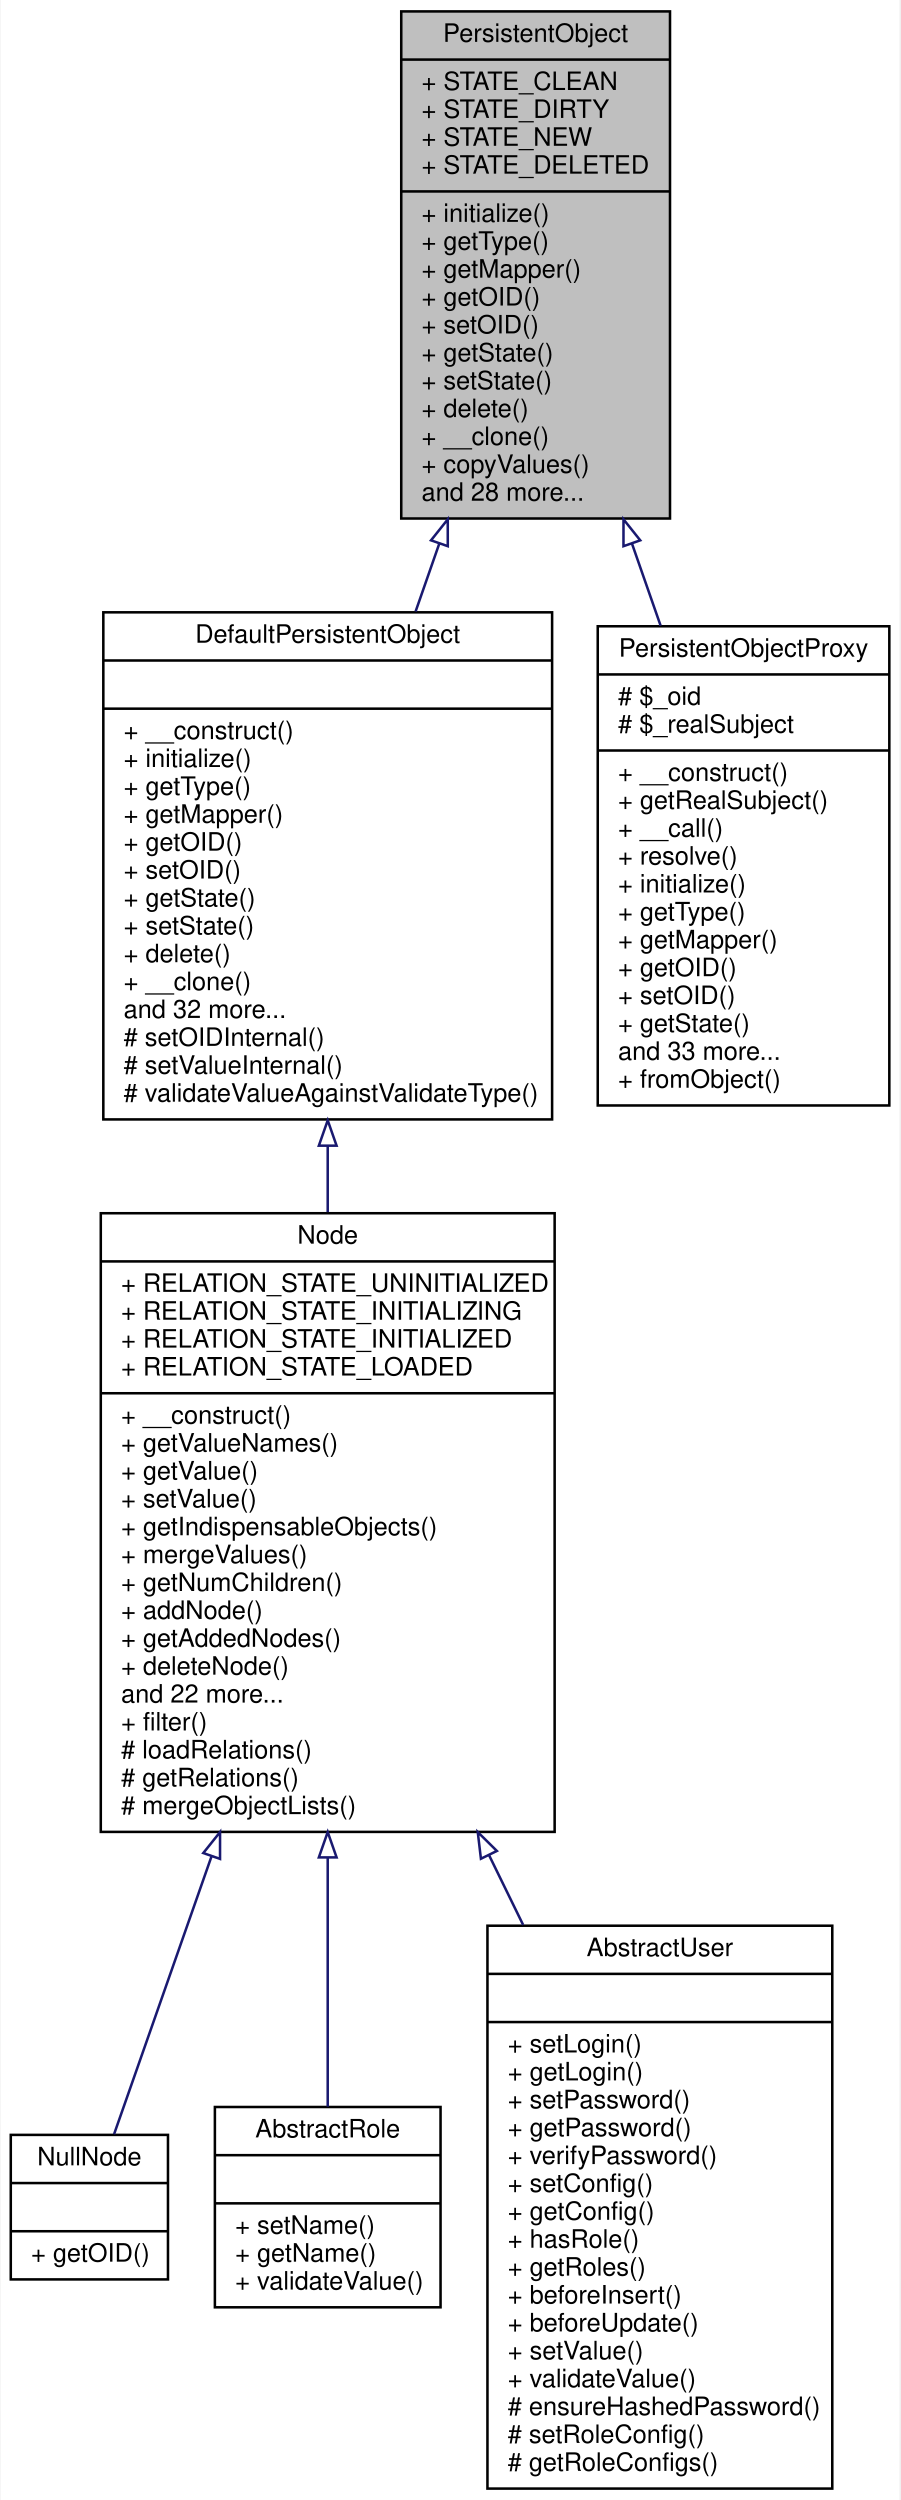
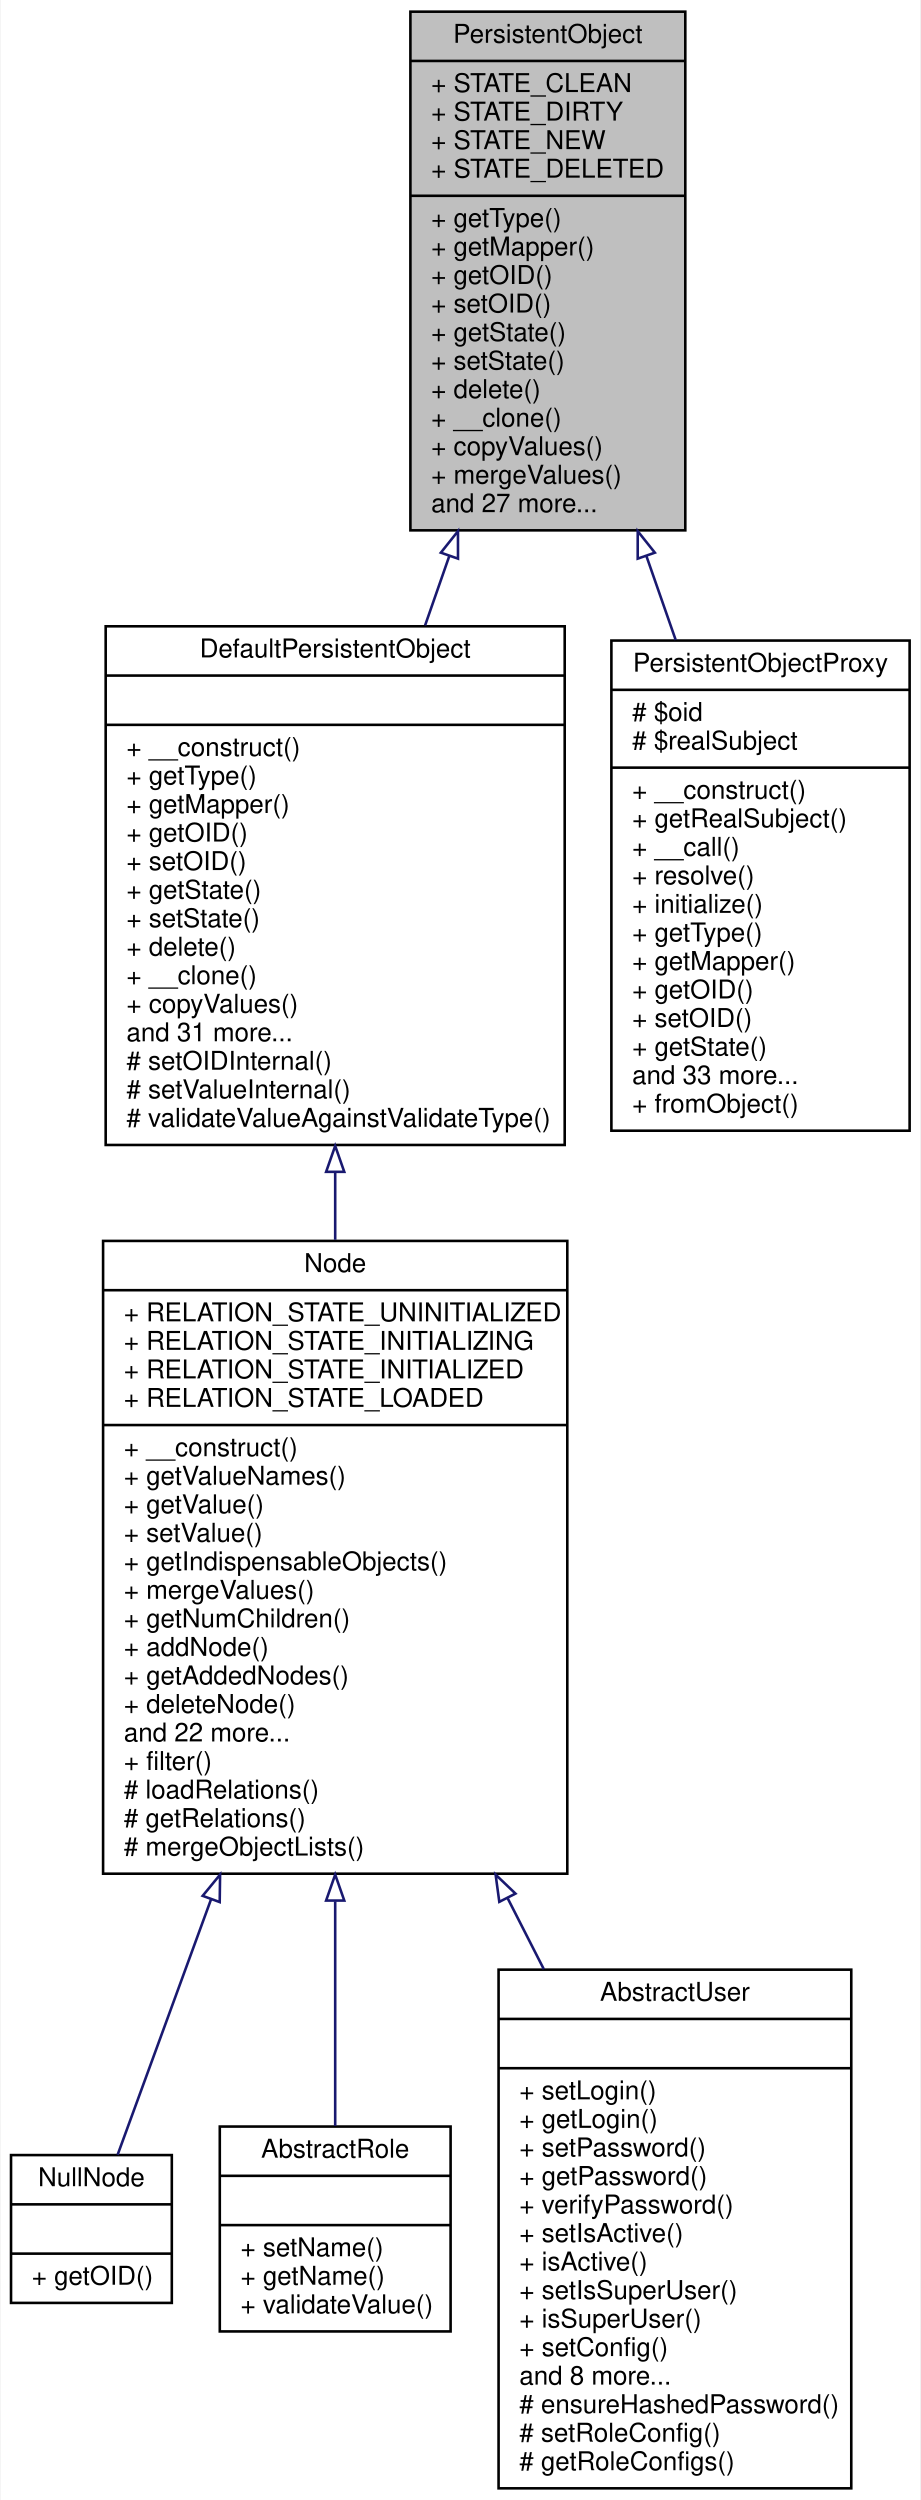
- <svg xmlns="http://www.w3.org/2000/svg" xmlns:xlink="http://www.w3.org/1999/xlink" width="355pt" height="986pt" viewBox="0.00 0.00 354.50 986.00">
-   <g id="graph0" class="graph" transform="scale(1 1) rotate(0) translate(4 982)">
-     <polygon fill="white" stroke="none" points="-4,4 -4,-982 350.5,-982 350.5,4 -4,4" />
+ <svg xmlns="http://www.w3.org/2000/svg" xmlns:xlink="http://www.w3.org/1999/xlink" width="355pt" height="964pt" viewBox="0.00 0.00 354.50 964.00">
+   <g id="graph0" class="graph" transform="scale(1 1) rotate(0) translate(4 960)">
+     <polygon fill="white" stroke="none" points="-4,4 -4,-960 350.5,-960 350.5,4 -4,4" />
    <g id="node1" class="node">
-       <polygon fill="#bfbfbf" stroke="black" points="154,-777.5 154,-977.5 260,-977.5 260,-777.5 154,-777.5" />
-       <text text-anchor="middle" x="207" y="-965.5" font-family="Helvetica,sans-Serif" font-size="10.00">PersistentObject</text>
-       <polyline fill="none" stroke="black" points="154,-958.5 260,-958.5 " />
-       <text text-anchor="start" x="162" y="-946.5" font-family="Helvetica,sans-Serif" font-size="10.00">+ STATE_CLEAN</text>
-       <text text-anchor="start" x="162" y="-935.5" font-family="Helvetica,sans-Serif" font-size="10.00">+ STATE_DIRTY</text>
-       <text text-anchor="start" x="162" y="-924.5" font-family="Helvetica,sans-Serif" font-size="10.00">+ STATE_NEW</text>
-       <text text-anchor="start" x="162" y="-913.5" font-family="Helvetica,sans-Serif" font-size="10.00">+ STATE_DELETED</text>
-       <polyline fill="none" stroke="black" points="154,-906.5 260,-906.5 " />
-       <text text-anchor="start" x="162" y="-894.5" font-family="Helvetica,sans-Serif" font-size="10.00">+ initialize()</text>
-       <text text-anchor="start" x="162" y="-883.5" font-family="Helvetica,sans-Serif" font-size="10.00">+ getType()</text>
-       <text text-anchor="start" x="162" y="-872.5" font-family="Helvetica,sans-Serif" font-size="10.00">+ getMapper()</text>
-       <text text-anchor="start" x="162" y="-861.5" font-family="Helvetica,sans-Serif" font-size="10.00">+ getOID()</text>
-       <text text-anchor="start" x="162" y="-850.5" font-family="Helvetica,sans-Serif" font-size="10.00">+ setOID()</text>
-       <text text-anchor="start" x="162" y="-839.5" font-family="Helvetica,sans-Serif" font-size="10.00">+ getState()</text>
-       <text text-anchor="start" x="162" y="-828.5" font-family="Helvetica,sans-Serif" font-size="10.00">+ setState()</text>
-       <text text-anchor="start" x="162" y="-817.5" font-family="Helvetica,sans-Serif" font-size="10.00">+ delete()</text>
-       <text text-anchor="start" x="162" y="-806.5" font-family="Helvetica,sans-Serif" font-size="10.00">+ __clone()</text>
-       <text text-anchor="start" x="162" y="-795.5" font-family="Helvetica,sans-Serif" font-size="10.00">+ copyValues()</text>
-       <text text-anchor="start" x="162" y="-784.5" font-family="Helvetica,sans-Serif" font-size="10.00">and 28 more...</text>
+       <polygon fill="#bfbfbf" stroke="black" points="154,-755.5 154,-955.5 260,-955.5 260,-755.5 154,-755.5" />
+       <text text-anchor="middle" x="207" y="-943.5" font-family="Helvetica,sans-Serif" font-size="10.00">PersistentObject</text>
+       <polyline fill="none" stroke="black" points="154,-936.5 260,-936.5 " />
+       <text text-anchor="start" x="162" y="-924.5" font-family="Helvetica,sans-Serif" font-size="10.00">+ STATE_CLEAN</text>
+       <text text-anchor="start" x="162" y="-913.5" font-family="Helvetica,sans-Serif" font-size="10.00">+ STATE_DIRTY</text>
+       <text text-anchor="start" x="162" y="-902.5" font-family="Helvetica,sans-Serif" font-size="10.00">+ STATE_NEW</text>
+       <text text-anchor="start" x="162" y="-891.5" font-family="Helvetica,sans-Serif" font-size="10.00">+ STATE_DELETED</text>
+       <polyline fill="none" stroke="black" points="154,-884.5 260,-884.5 " />
+       <text text-anchor="start" x="162" y="-872.5" font-family="Helvetica,sans-Serif" font-size="10.00">+ getType()</text>
+       <text text-anchor="start" x="162" y="-861.5" font-family="Helvetica,sans-Serif" font-size="10.00">+ getMapper()</text>
+       <text text-anchor="start" x="162" y="-850.5" font-family="Helvetica,sans-Serif" font-size="10.00">+ getOID()</text>
+       <text text-anchor="start" x="162" y="-839.5" font-family="Helvetica,sans-Serif" font-size="10.00">+ setOID()</text>
+       <text text-anchor="start" x="162" y="-828.5" font-family="Helvetica,sans-Serif" font-size="10.00">+ getState()</text>
+       <text text-anchor="start" x="162" y="-817.5" font-family="Helvetica,sans-Serif" font-size="10.00">+ setState()</text>
+       <text text-anchor="start" x="162" y="-806.5" font-family="Helvetica,sans-Serif" font-size="10.00">+ delete()</text>
+       <text text-anchor="start" x="162" y="-795.5" font-family="Helvetica,sans-Serif" font-size="10.00">+ __clone()</text>
+       <text text-anchor="start" x="162" y="-784.5" font-family="Helvetica,sans-Serif" font-size="10.00">+ copyValues()</text>
+       <text text-anchor="start" x="162" y="-773.5" font-family="Helvetica,sans-Serif" font-size="10.00">+ mergeValues()</text>
+       <text text-anchor="start" x="162" y="-762.5" font-family="Helvetica,sans-Serif" font-size="10.00">and 27 more...</text>
    </g>
    <g id="node2" class="node">
      <g id="a_node2">
        <a xlink:href="classwcmf_1_1lib_1_1persistence_1_1impl_1_1_default_persistent_object.html" target="_top" xlink:title="DefaultPersistentObject is the base class of all persistent objects. ">
-           <polygon fill="white" stroke="black" points="36.5,-540.5 36.5,-740.5 213.5,-740.5 213.5,-540.5 36.5,-540.5" />
-           <text text-anchor="middle" x="125" y="-728.5" font-family="Helvetica,sans-Serif" font-size="10.00">DefaultPersistentObject</text>
-           <polyline fill="none" stroke="black" points="36.5,-721.5 213.5,-721.5 " />
-           <text text-anchor="middle" x="125" y="-709.5" font-family="Helvetica,sans-Serif" font-size="10.00"> </text>
-           <polyline fill="none" stroke="black" points="36.5,-702.5 213.5,-702.5 " />
-           <text text-anchor="start" x="44.5" y="-690.5" font-family="Helvetica,sans-Serif" font-size="10.00">+ __construct()</text>
-           <text text-anchor="start" x="44.5" y="-679.5" font-family="Helvetica,sans-Serif" font-size="10.00">+ initialize()</text>
-           <text text-anchor="start" x="44.5" y="-668.5" font-family="Helvetica,sans-Serif" font-size="10.00">+ getType()</text>
-           <text text-anchor="start" x="44.5" y="-657.5" font-family="Helvetica,sans-Serif" font-size="10.00">+ getMapper()</text>
-           <text text-anchor="start" x="44.5" y="-646.5" font-family="Helvetica,sans-Serif" font-size="10.00">+ getOID()</text>
-           <text text-anchor="start" x="44.5" y="-635.5" font-family="Helvetica,sans-Serif" font-size="10.00">+ setOID()</text>
-           <text text-anchor="start" x="44.5" y="-624.5" font-family="Helvetica,sans-Serif" font-size="10.00">+ getState()</text>
-           <text text-anchor="start" x="44.5" y="-613.5" font-family="Helvetica,sans-Serif" font-size="10.00">+ setState()</text>
-           <text text-anchor="start" x="44.5" y="-602.5" font-family="Helvetica,sans-Serif" font-size="10.00">+ delete()</text>
-           <text text-anchor="start" x="44.5" y="-591.5" font-family="Helvetica,sans-Serif" font-size="10.00">+ __clone()</text>
-           <text text-anchor="start" x="44.5" y="-580.5" font-family="Helvetica,sans-Serif" font-size="10.00">and 32 more...</text>
-           <text text-anchor="start" x="44.5" y="-569.5" font-family="Helvetica,sans-Serif" font-size="10.00"># setOIDInternal()</text>
-           <text text-anchor="start" x="44.5" y="-558.5" font-family="Helvetica,sans-Serif" font-size="10.00"># setValueInternal()</text>
-           <text text-anchor="start" x="44.5" y="-547.5" font-family="Helvetica,sans-Serif" font-size="10.00"># validateValueAgainstValidateType()</text>
+           <polygon fill="white" stroke="black" points="36.5,-518.5 36.5,-718.5 213.5,-718.5 213.5,-518.5 36.5,-518.5" />
+           <text text-anchor="middle" x="125" y="-706.5" font-family="Helvetica,sans-Serif" font-size="10.00">DefaultPersistentObject</text>
+           <polyline fill="none" stroke="black" points="36.5,-699.5 213.5,-699.5 " />
+           <text text-anchor="middle" x="125" y="-687.5" font-family="Helvetica,sans-Serif" font-size="10.00"> </text>
+           <polyline fill="none" stroke="black" points="36.5,-680.5 213.5,-680.5 " />
+           <text text-anchor="start" x="44.5" y="-668.5" font-family="Helvetica,sans-Serif" font-size="10.00">+ __construct()</text>
+           <text text-anchor="start" x="44.5" y="-657.5" font-family="Helvetica,sans-Serif" font-size="10.00">+ getType()</text>
+           <text text-anchor="start" x="44.5" y="-646.5" font-family="Helvetica,sans-Serif" font-size="10.00">+ getMapper()</text>
+           <text text-anchor="start" x="44.5" y="-635.5" font-family="Helvetica,sans-Serif" font-size="10.00">+ getOID()</text>
+           <text text-anchor="start" x="44.5" y="-624.5" font-family="Helvetica,sans-Serif" font-size="10.00">+ setOID()</text>
+           <text text-anchor="start" x="44.5" y="-613.5" font-family="Helvetica,sans-Serif" font-size="10.00">+ getState()</text>
+           <text text-anchor="start" x="44.5" y="-602.5" font-family="Helvetica,sans-Serif" font-size="10.00">+ setState()</text>
+           <text text-anchor="start" x="44.5" y="-591.5" font-family="Helvetica,sans-Serif" font-size="10.00">+ delete()</text>
+           <text text-anchor="start" x="44.5" y="-580.5" font-family="Helvetica,sans-Serif" font-size="10.00">+ __clone()</text>
+           <text text-anchor="start" x="44.5" y="-569.5" font-family="Helvetica,sans-Serif" font-size="10.00">+ copyValues()</text>
+           <text text-anchor="start" x="44.5" y="-558.5" font-family="Helvetica,sans-Serif" font-size="10.00">and 31 more...</text>
+           <text text-anchor="start" x="44.5" y="-547.5" font-family="Helvetica,sans-Serif" font-size="10.00"># setOIDInternal()</text>
+           <text text-anchor="start" x="44.5" y="-536.5" font-family="Helvetica,sans-Serif" font-size="10.00"># setValueInternal()</text>
+           <text text-anchor="start" x="44.5" y="-525.5" font-family="Helvetica,sans-Serif" font-size="10.00"># validateValueAgainstValidateType()</text>
        </a>
      </g>
    </g>
    <g id="edge1" class="edge">
-       <path fill="none" stroke="midnightblue" d="M168.984,-767.551C165.876,-758.645 162.746,-749.673 159.664,-740.842" />
-       <polygon fill="none" stroke="midnightblue" points="165.744,-768.891 172.343,-777.179 172.353,-766.585 165.744,-768.891" />
+       <path fill="none" stroke="midnightblue" d="M168.984,-745.551C165.876,-736.645 162.746,-727.673 159.664,-718.842" />
+       <polygon fill="none" stroke="midnightblue" points="165.744,-746.891 172.343,-755.179 172.353,-744.585 165.744,-746.891" />
    </g>
    <g id="node7" class="node">
      <g id="a_node7">
        <a xlink:href="classwcmf_1_1lib_1_1persistence_1_1_persistent_object_proxy.html" target="_top" xlink:title="PersistentObjectProxy is proxy for an PersistentObject instance. ">
-           <polygon fill="white" stroke="black" points="231.5,-546 231.5,-735 346.5,-735 346.5,-546 231.5,-546" />
-           <text text-anchor="middle" x="289" y="-723" font-family="Helvetica,sans-Serif" font-size="10.00">PersistentObjectProxy</text>
-           <polyline fill="none" stroke="black" points="231.5,-716 346.5,-716 " />
-           <text text-anchor="start" x="239.5" y="-704" font-family="Helvetica,sans-Serif" font-size="10.00"># $_oid</text>
-           <text text-anchor="start" x="239.5" y="-693" font-family="Helvetica,sans-Serif" font-size="10.00"># $_realSubject</text>
-           <polyline fill="none" stroke="black" points="231.5,-686 346.5,-686 " />
-           <text text-anchor="start" x="239.5" y="-674" font-family="Helvetica,sans-Serif" font-size="10.00">+ __construct()</text>
-           <text text-anchor="start" x="239.5" y="-663" font-family="Helvetica,sans-Serif" font-size="10.00">+ getRealSubject()</text>
-           <text text-anchor="start" x="239.5" y="-652" font-family="Helvetica,sans-Serif" font-size="10.00">+ __call()</text>
-           <text text-anchor="start" x="239.5" y="-641" font-family="Helvetica,sans-Serif" font-size="10.00">+ resolve()</text>
-           <text text-anchor="start" x="239.5" y="-630" font-family="Helvetica,sans-Serif" font-size="10.00">+ initialize()</text>
-           <text text-anchor="start" x="239.5" y="-619" font-family="Helvetica,sans-Serif" font-size="10.00">+ getType()</text>
-           <text text-anchor="start" x="239.5" y="-608" font-family="Helvetica,sans-Serif" font-size="10.00">+ getMapper()</text>
-           <text text-anchor="start" x="239.5" y="-597" font-family="Helvetica,sans-Serif" font-size="10.00">+ getOID()</text>
-           <text text-anchor="start" x="239.5" y="-586" font-family="Helvetica,sans-Serif" font-size="10.00">+ setOID()</text>
-           <text text-anchor="start" x="239.5" y="-575" font-family="Helvetica,sans-Serif" font-size="10.00">+ getState()</text>
-           <text text-anchor="start" x="239.5" y="-564" font-family="Helvetica,sans-Serif" font-size="10.00">and 33 more...</text>
-           <text text-anchor="start" x="239.5" y="-553" font-family="Helvetica,sans-Serif" font-size="10.00">+ fromObject()</text>
+           <polygon fill="white" stroke="black" points="231.5,-524 231.5,-713 346.5,-713 346.5,-524 231.5,-524" />
+           <text text-anchor="middle" x="289" y="-701" font-family="Helvetica,sans-Serif" font-size="10.00">PersistentObjectProxy</text>
+           <polyline fill="none" stroke="black" points="231.5,-694 346.5,-694 " />
+           <text text-anchor="start" x="239.5" y="-682" font-family="Helvetica,sans-Serif" font-size="10.00"># $oid</text>
+           <text text-anchor="start" x="239.5" y="-671" font-family="Helvetica,sans-Serif" font-size="10.00"># $realSubject</text>
+           <polyline fill="none" stroke="black" points="231.5,-664 346.5,-664 " />
+           <text text-anchor="start" x="239.5" y="-652" font-family="Helvetica,sans-Serif" font-size="10.00">+ __construct()</text>
+           <text text-anchor="start" x="239.5" y="-641" font-family="Helvetica,sans-Serif" font-size="10.00">+ getRealSubject()</text>
+           <text text-anchor="start" x="239.5" y="-630" font-family="Helvetica,sans-Serif" font-size="10.00">+ __call()</text>
+           <text text-anchor="start" x="239.5" y="-619" font-family="Helvetica,sans-Serif" font-size="10.00">+ resolve()</text>
+           <text text-anchor="start" x="239.5" y="-608" font-family="Helvetica,sans-Serif" font-size="10.00">+ initialize()</text>
+           <text text-anchor="start" x="239.5" y="-597" font-family="Helvetica,sans-Serif" font-size="10.00">+ getType()</text>
+           <text text-anchor="start" x="239.5" y="-586" font-family="Helvetica,sans-Serif" font-size="10.00">+ getMapper()</text>
+           <text text-anchor="start" x="239.5" y="-575" font-family="Helvetica,sans-Serif" font-size="10.00">+ getOID()</text>
+           <text text-anchor="start" x="239.5" y="-564" font-family="Helvetica,sans-Serif" font-size="10.00">+ setOID()</text>
+           <text text-anchor="start" x="239.5" y="-553" font-family="Helvetica,sans-Serif" font-size="10.00">+ getState()</text>
+           <text text-anchor="start" x="239.5" y="-542" font-family="Helvetica,sans-Serif" font-size="10.00">and 33 more...</text>
+           <text text-anchor="start" x="239.5" y="-531" font-family="Helvetica,sans-Serif" font-size="10.00">+ fromObject()</text>
        </a>
      </g>
    </g>
    <g id="edge6" class="edge">
-       <path fill="none" stroke="midnightblue" d="M244.97,-767.684C248.754,-756.84 252.572,-745.896 256.296,-735.226" />
-       <polygon fill="none" stroke="midnightblue" points="241.647,-766.585 241.657,-777.179 248.256,-768.891 241.647,-766.585" />
+       <path fill="none" stroke="midnightblue" d="M244.97,-745.684C248.754,-734.84 252.572,-723.896 256.296,-713.226" />
+       <polygon fill="none" stroke="midnightblue" points="241.647,-744.585 241.657,-755.179 248.256,-746.891 241.647,-744.585" />
    </g>
    <g id="node3" class="node">
      <g id="a_node3">
        <a xlink:href="classwcmf_1_1lib_1_1model_1_1_node.html" target="_top" xlink:title="Node adds the concept of relations to PersistentObject. ">
-           <polygon fill="white" stroke="black" points="35.5,-259.5 35.5,-503.5 214.5,-503.5 214.5,-259.5 35.5,-259.5" />
-           <text text-anchor="middle" x="125" y="-491.5" font-family="Helvetica,sans-Serif" font-size="10.00">Node</text>
-           <polyline fill="none" stroke="black" points="35.5,-484.5 214.5,-484.5 " />
-           <text text-anchor="start" x="43.5" y="-472.5" font-family="Helvetica,sans-Serif" font-size="10.00">+ RELATION_STATE_UNINITIALIZED</text>
-           <text text-anchor="start" x="43.5" y="-461.5" font-family="Helvetica,sans-Serif" font-size="10.00">+ RELATION_STATE_INITIALIZING</text>
-           <text text-anchor="start" x="43.5" y="-450.5" font-family="Helvetica,sans-Serif" font-size="10.00">+ RELATION_STATE_INITIALIZED</text>
-           <text text-anchor="start" x="43.5" y="-439.5" font-family="Helvetica,sans-Serif" font-size="10.00">+ RELATION_STATE_LOADED</text>
-           <polyline fill="none" stroke="black" points="35.5,-432.5 214.5,-432.5 " />
-           <text text-anchor="start" x="43.5" y="-420.5" font-family="Helvetica,sans-Serif" font-size="10.00">+ __construct()</text>
-           <text text-anchor="start" x="43.5" y="-409.5" font-family="Helvetica,sans-Serif" font-size="10.00">+ getValueNames()</text>
-           <text text-anchor="start" x="43.5" y="-398.5" font-family="Helvetica,sans-Serif" font-size="10.00">+ getValue()</text>
-           <text text-anchor="start" x="43.5" y="-387.5" font-family="Helvetica,sans-Serif" font-size="10.00">+ setValue()</text>
-           <text text-anchor="start" x="43.5" y="-376.5" font-family="Helvetica,sans-Serif" font-size="10.00">+ getIndispensableObjects()</text>
-           <text text-anchor="start" x="43.5" y="-365.5" font-family="Helvetica,sans-Serif" font-size="10.00">+ mergeValues()</text>
-           <text text-anchor="start" x="43.5" y="-354.5" font-family="Helvetica,sans-Serif" font-size="10.00">+ getNumChildren()</text>
-           <text text-anchor="start" x="43.5" y="-343.5" font-family="Helvetica,sans-Serif" font-size="10.00">+ addNode()</text>
-           <text text-anchor="start" x="43.5" y="-332.5" font-family="Helvetica,sans-Serif" font-size="10.00">+ getAddedNodes()</text>
-           <text text-anchor="start" x="43.5" y="-321.5" font-family="Helvetica,sans-Serif" font-size="10.00">+ deleteNode()</text>
-           <text text-anchor="start" x="43.5" y="-310.5" font-family="Helvetica,sans-Serif" font-size="10.00">and 22 more...</text>
-           <text text-anchor="start" x="43.5" y="-299.5" font-family="Helvetica,sans-Serif" font-size="10.00">+ filter()</text>
-           <text text-anchor="start" x="43.5" y="-288.5" font-family="Helvetica,sans-Serif" font-size="10.00"># loadRelations()</text>
-           <text text-anchor="start" x="43.5" y="-277.5" font-family="Helvetica,sans-Serif" font-size="10.00"># getRelations()</text>
-           <text text-anchor="start" x="43.5" y="-266.5" font-family="Helvetica,sans-Serif" font-size="10.00"># mergeObjectLists()</text>
+           <polygon fill="white" stroke="black" points="35.5,-237.5 35.5,-481.5 214.5,-481.5 214.5,-237.5 35.5,-237.5" />
+           <text text-anchor="middle" x="125" y="-469.5" font-family="Helvetica,sans-Serif" font-size="10.00">Node</text>
+           <polyline fill="none" stroke="black" points="35.5,-462.5 214.5,-462.5 " />
+           <text text-anchor="start" x="43.5" y="-450.5" font-family="Helvetica,sans-Serif" font-size="10.00">+ RELATION_STATE_UNINITIALIZED</text>
+           <text text-anchor="start" x="43.5" y="-439.5" font-family="Helvetica,sans-Serif" font-size="10.00">+ RELATION_STATE_INITIALIZING</text>
+           <text text-anchor="start" x="43.5" y="-428.5" font-family="Helvetica,sans-Serif" font-size="10.00">+ RELATION_STATE_INITIALIZED</text>
+           <text text-anchor="start" x="43.5" y="-417.5" font-family="Helvetica,sans-Serif" font-size="10.00">+ RELATION_STATE_LOADED</text>
+           <polyline fill="none" stroke="black" points="35.5,-410.5 214.5,-410.5 " />
+           <text text-anchor="start" x="43.5" y="-398.5" font-family="Helvetica,sans-Serif" font-size="10.00">+ __construct()</text>
+           <text text-anchor="start" x="43.5" y="-387.5" font-family="Helvetica,sans-Serif" font-size="10.00">+ getValueNames()</text>
+           <text text-anchor="start" x="43.5" y="-376.5" font-family="Helvetica,sans-Serif" font-size="10.00">+ getValue()</text>
+           <text text-anchor="start" x="43.5" y="-365.5" font-family="Helvetica,sans-Serif" font-size="10.00">+ setValue()</text>
+           <text text-anchor="start" x="43.5" y="-354.5" font-family="Helvetica,sans-Serif" font-size="10.00">+ getIndispensableObjects()</text>
+           <text text-anchor="start" x="43.5" y="-343.5" font-family="Helvetica,sans-Serif" font-size="10.00">+ mergeValues()</text>
+           <text text-anchor="start" x="43.5" y="-332.5" font-family="Helvetica,sans-Serif" font-size="10.00">+ getNumChildren()</text>
+           <text text-anchor="start" x="43.5" y="-321.5" font-family="Helvetica,sans-Serif" font-size="10.00">+ addNode()</text>
+           <text text-anchor="start" x="43.5" y="-310.5" font-family="Helvetica,sans-Serif" font-size="10.00">+ getAddedNodes()</text>
+           <text text-anchor="start" x="43.5" y="-299.5" font-family="Helvetica,sans-Serif" font-size="10.00">+ deleteNode()</text>
+           <text text-anchor="start" x="43.5" y="-288.5" font-family="Helvetica,sans-Serif" font-size="10.00">and 22 more...</text>
+           <text text-anchor="start" x="43.5" y="-277.5" font-family="Helvetica,sans-Serif" font-size="10.00">+ filter()</text>
+           <text text-anchor="start" x="43.5" y="-266.5" font-family="Helvetica,sans-Serif" font-size="10.00"># loadRelations()</text>
+           <text text-anchor="start" x="43.5" y="-255.5" font-family="Helvetica,sans-Serif" font-size="10.00"># getRelations()</text>
+           <text text-anchor="start" x="43.5" y="-244.5" font-family="Helvetica,sans-Serif" font-size="10.00"># mergeObjectLists()</text>
        </a>
      </g>
    </g>
    <g id="edge2" class="edge">
-       <path fill="none" stroke="midnightblue" d="M125,-530.053C125,-521.408 125,-512.646 125,-503.927" />
-       <polygon fill="none" stroke="midnightblue" points="121.5,-530.137 125,-540.137 128.5,-530.137 121.5,-530.137" />
+       <path fill="none" stroke="midnightblue" d="M125,-508.053C125,-499.408 125,-490.646 125,-481.927" />
+       <polygon fill="none" stroke="midnightblue" points="121.5,-508.137 125,-518.137 128.5,-508.137 121.5,-508.137" />
    </g>
    <g id="node4" class="node">
      <g id="a_node4">
        <a xlink:href="classwcmf_1_1lib_1_1model_1_1_null_node.html" target="_top" xlink:title="NullNode is an implementation of the NullObject pattern, It inherits all functionality from Node (act...">
-           <polygon fill="white" stroke="black" points="0,-83 0,-140 62,-140 62,-83 0,-83" />
-           <text text-anchor="middle" x="31" y="-128" font-family="Helvetica,sans-Serif" font-size="10.00">NullNode</text>
-           <polyline fill="none" stroke="black" points="0,-121 62,-121 " />
-           <text text-anchor="middle" x="31" y="-109" font-family="Helvetica,sans-Serif" font-size="10.00"> </text>
-           <polyline fill="none" stroke="black" points="0,-102 62,-102 " />
-           <text text-anchor="start" x="8" y="-90" font-family="Helvetica,sans-Serif" font-size="10.00">+ getOID()</text>
+           <polygon fill="white" stroke="black" points="0,-72 0,-129 62,-129 62,-72 0,-72" />
+           <text text-anchor="middle" x="31" y="-117" font-family="Helvetica,sans-Serif" font-size="10.00">NullNode</text>
+           <polyline fill="none" stroke="black" points="0,-110 62,-110 " />
+           <text text-anchor="middle" x="31" y="-98" font-family="Helvetica,sans-Serif" font-size="10.00"> </text>
+           <polyline fill="none" stroke="black" points="0,-91 62,-91 " />
+           <text text-anchor="start" x="8" y="-79" font-family="Helvetica,sans-Serif" font-size="10.00">+ getOID()</text>
        </a>
      </g>
    </g>
    <g id="edge3" class="edge">
-       <path fill="none" stroke="midnightblue" d="M79.154,-249.791C64.654,-208.45 50.007,-166.69 40.739,-140.265" />
-       <polygon fill="none" stroke="midnightblue" points="75.925,-251.159 82.538,-259.437 82.531,-248.842 75.925,-251.159" />
+       <path fill="none" stroke="midnightblue" d="M77.147,-227.667C63.501,-190.359 49.951,-153.314 41.101,-129.115" />
+       <polygon fill="none" stroke="midnightblue" points="73.893,-228.96 80.615,-237.15 80.467,-226.556 73.893,-228.96" />
    </g>
    <g id="node5" class="node">
      <g id="a_node5">
        <a xlink:href="classwcmf_1_1lib_1_1security_1_1principal_1_1impl_1_1_abstract_role.html" target="_top" xlink:title="Default implementation of a role. ">
-           <polygon fill="white" stroke="black" points="80.5,-72 80.5,-151 169.5,-151 169.5,-72 80.5,-72" />
-           <text text-anchor="middle" x="125" y="-139" font-family="Helvetica,sans-Serif" font-size="10.00">AbstractRole</text>
-           <polyline fill="none" stroke="black" points="80.5,-132 169.5,-132 " />
-           <text text-anchor="middle" x="125" y="-120" font-family="Helvetica,sans-Serif" font-size="10.00"> </text>
-           <polyline fill="none" stroke="black" points="80.5,-113 169.5,-113 " />
-           <text text-anchor="start" x="88.5" y="-101" font-family="Helvetica,sans-Serif" font-size="10.00">+ setName()</text>
-           <text text-anchor="start" x="88.5" y="-90" font-family="Helvetica,sans-Serif" font-size="10.00">+ getName()</text>
-           <text text-anchor="start" x="88.5" y="-79" font-family="Helvetica,sans-Serif" font-size="10.00">+ validateValue()</text>
+           <polygon fill="white" stroke="black" points="80.5,-61 80.5,-140 169.5,-140 169.5,-61 80.5,-61" />
+           <text text-anchor="middle" x="125" y="-128" font-family="Helvetica,sans-Serif" font-size="10.00">AbstractRole</text>
+           <polyline fill="none" stroke="black" points="80.5,-121 169.5,-121 " />
+           <text text-anchor="middle" x="125" y="-109" font-family="Helvetica,sans-Serif" font-size="10.00"> </text>
+           <polyline fill="none" stroke="black" points="80.5,-102 169.5,-102 " />
+           <text text-anchor="start" x="88.5" y="-90" font-family="Helvetica,sans-Serif" font-size="10.00">+ setName()</text>
+           <text text-anchor="start" x="88.5" y="-79" font-family="Helvetica,sans-Serif" font-size="10.00">+ getName()</text>
+           <text text-anchor="start" x="88.5" y="-68" font-family="Helvetica,sans-Serif" font-size="10.00">+ validateValue()</text>
        </a>
      </g>
    </g>
    <g id="edge4" class="edge">
-       <path fill="none" stroke="midnightblue" d="M125,-249.328C125,-213.43 125,-177.261 125,-151.133" />
-       <polygon fill="none" stroke="midnightblue" points="121.5,-249.437 125,-259.437 128.5,-249.437 121.5,-249.437" />
+       <path fill="none" stroke="midnightblue" d="M125,-226.858C125,-195.159 125,-163.715 125,-140.248" />
+       <polygon fill="none" stroke="midnightblue" points="121.5,-227.15 125,-237.15 128.5,-227.15 121.5,-227.15" />
    </g>
    <g id="node6" class="node">
      <g id="a_node6">
        <a xlink:href="classwcmf_1_1lib_1_1security_1_1principal_1_1impl_1_1_abstract_user.html" target="_top" xlink:title="Default implementation of a user that is persistent. ">
-           <polygon fill="white" stroke="black" points="188,-0.5 188,-222.5 324,-222.5 324,-0.5 188,-0.5" />
-           <text text-anchor="middle" x="256" y="-210.5" font-family="Helvetica,sans-Serif" font-size="10.00">AbstractUser</text>
-           <polyline fill="none" stroke="black" points="188,-203.5 324,-203.5 " />
-           <text text-anchor="middle" x="256" y="-191.5" font-family="Helvetica,sans-Serif" font-size="10.00"> </text>
-           <polyline fill="none" stroke="black" points="188,-184.5 324,-184.5 " />
-           <text text-anchor="start" x="196" y="-172.5" font-family="Helvetica,sans-Serif" font-size="10.00">+ setLogin()</text>
-           <text text-anchor="start" x="196" y="-161.5" font-family="Helvetica,sans-Serif" font-size="10.00">+ getLogin()</text>
-           <text text-anchor="start" x="196" y="-150.5" font-family="Helvetica,sans-Serif" font-size="10.00">+ setPassword()</text>
-           <text text-anchor="start" x="196" y="-139.5" font-family="Helvetica,sans-Serif" font-size="10.00">+ getPassword()</text>
-           <text text-anchor="start" x="196" y="-128.5" font-family="Helvetica,sans-Serif" font-size="10.00">+ verifyPassword()</text>
-           <text text-anchor="start" x="196" y="-117.5" font-family="Helvetica,sans-Serif" font-size="10.00">+ setConfig()</text>
-           <text text-anchor="start" x="196" y="-106.5" font-family="Helvetica,sans-Serif" font-size="10.00">+ getConfig()</text>
-           <text text-anchor="start" x="196" y="-95.5" font-family="Helvetica,sans-Serif" font-size="10.00">+ hasRole()</text>
-           <text text-anchor="start" x="196" y="-84.5" font-family="Helvetica,sans-Serif" font-size="10.00">+ getRoles()</text>
-           <text text-anchor="start" x="196" y="-73.5" font-family="Helvetica,sans-Serif" font-size="10.00">+ beforeInsert()</text>
-           <text text-anchor="start" x="196" y="-62.5" font-family="Helvetica,sans-Serif" font-size="10.00">+ beforeUpdate()</text>
-           <text text-anchor="start" x="196" y="-51.5" font-family="Helvetica,sans-Serif" font-size="10.00">+ setValue()</text>
-           <text text-anchor="start" x="196" y="-40.5" font-family="Helvetica,sans-Serif" font-size="10.00">+ validateValue()</text>
+           <polygon fill="white" stroke="black" points="188,-0.5 188,-200.5 324,-200.5 324,-0.5 188,-0.5" />
+           <text text-anchor="middle" x="256" y="-188.5" font-family="Helvetica,sans-Serif" font-size="10.00">AbstractUser</text>
+           <polyline fill="none" stroke="black" points="188,-181.5 324,-181.5 " />
+           <text text-anchor="middle" x="256" y="-169.5" font-family="Helvetica,sans-Serif" font-size="10.00"> </text>
+           <polyline fill="none" stroke="black" points="188,-162.5 324,-162.5 " />
+           <text text-anchor="start" x="196" y="-150.5" font-family="Helvetica,sans-Serif" font-size="10.00">+ setLogin()</text>
+           <text text-anchor="start" x="196" y="-139.5" font-family="Helvetica,sans-Serif" font-size="10.00">+ getLogin()</text>
+           <text text-anchor="start" x="196" y="-128.5" font-family="Helvetica,sans-Serif" font-size="10.00">+ setPassword()</text>
+           <text text-anchor="start" x="196" y="-117.5" font-family="Helvetica,sans-Serif" font-size="10.00">+ getPassword()</text>
+           <text text-anchor="start" x="196" y="-106.5" font-family="Helvetica,sans-Serif" font-size="10.00">+ verifyPassword()</text>
+           <text text-anchor="start" x="196" y="-95.5" font-family="Helvetica,sans-Serif" font-size="10.00">+ setIsActive()</text>
+           <text text-anchor="start" x="196" y="-84.5" font-family="Helvetica,sans-Serif" font-size="10.00">+ isActive()</text>
+           <text text-anchor="start" x="196" y="-73.5" font-family="Helvetica,sans-Serif" font-size="10.00">+ setIsSuperUser()</text>
+           <text text-anchor="start" x="196" y="-62.5" font-family="Helvetica,sans-Serif" font-size="10.00">+ isSuperUser()</text>
+           <text text-anchor="start" x="196" y="-51.5" font-family="Helvetica,sans-Serif" font-size="10.00">+ setConfig()</text>
+           <text text-anchor="start" x="196" y="-40.5" font-family="Helvetica,sans-Serif" font-size="10.00">and 8 more...</text>
          <text text-anchor="start" x="196" y="-29.5" font-family="Helvetica,sans-Serif" font-size="10.00"># ensureHashedPassword()</text>
          <text text-anchor="start" x="196" y="-18.5" font-family="Helvetica,sans-Serif" font-size="10.00"># setRoleConfig()</text>
          <text text-anchor="start" x="196" y="-7.5" font-family="Helvetica,sans-Serif" font-size="10.00"># getRoleConfigs()</text>
        </a>
      </g>
    </g>
    <g id="edge5" class="edge">
-       <path fill="none" stroke="midnightblue" d="M188.661,-250.261C193.154,-241.071 197.657,-231.857 202.088,-222.793" />
-       <polygon fill="none" stroke="midnightblue" points="185.423,-248.916 184.176,-259.437 191.712,-251.99 185.423,-248.916" />
+       <path fill="none" stroke="midnightblue" d="M191.531,-227.978C196.207,-218.803 200.877,-209.643 205.443,-200.683" />
+       <polygon fill="none" stroke="midnightblue" points="188.279,-226.651 186.856,-237.15 194.515,-229.83 188.279,-226.651" />
    </g>
  </g>
</svg>
